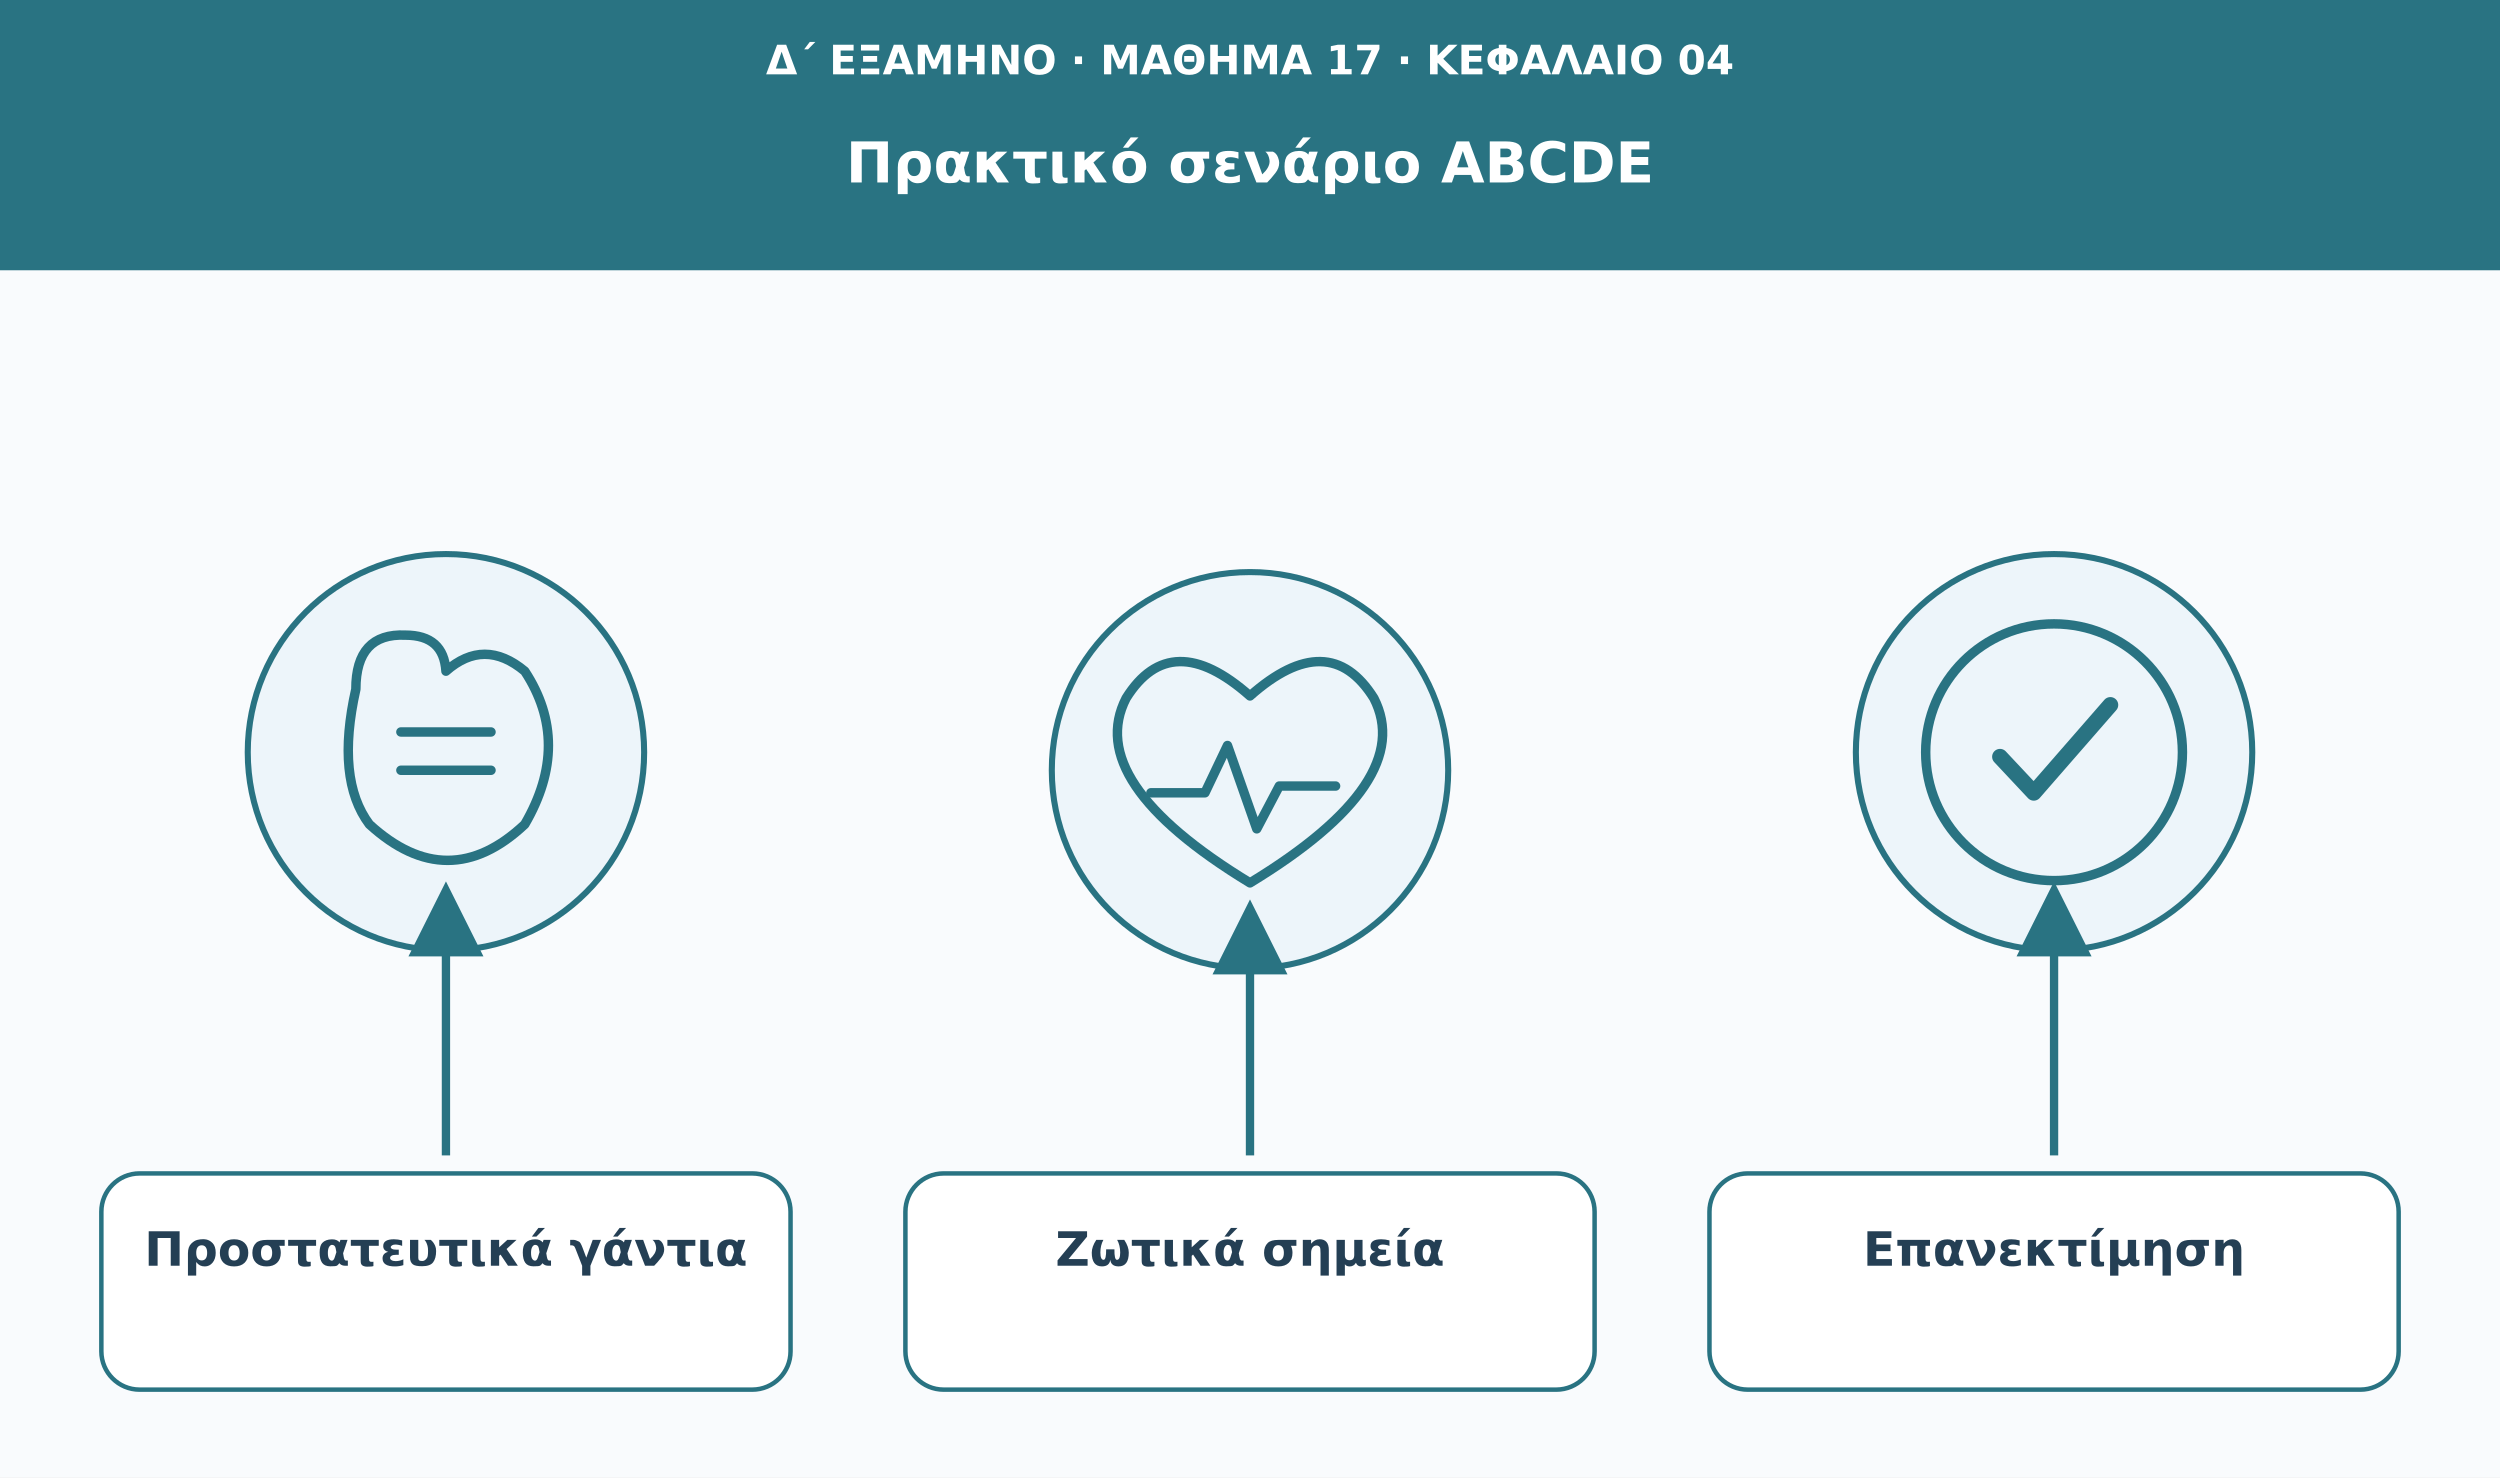
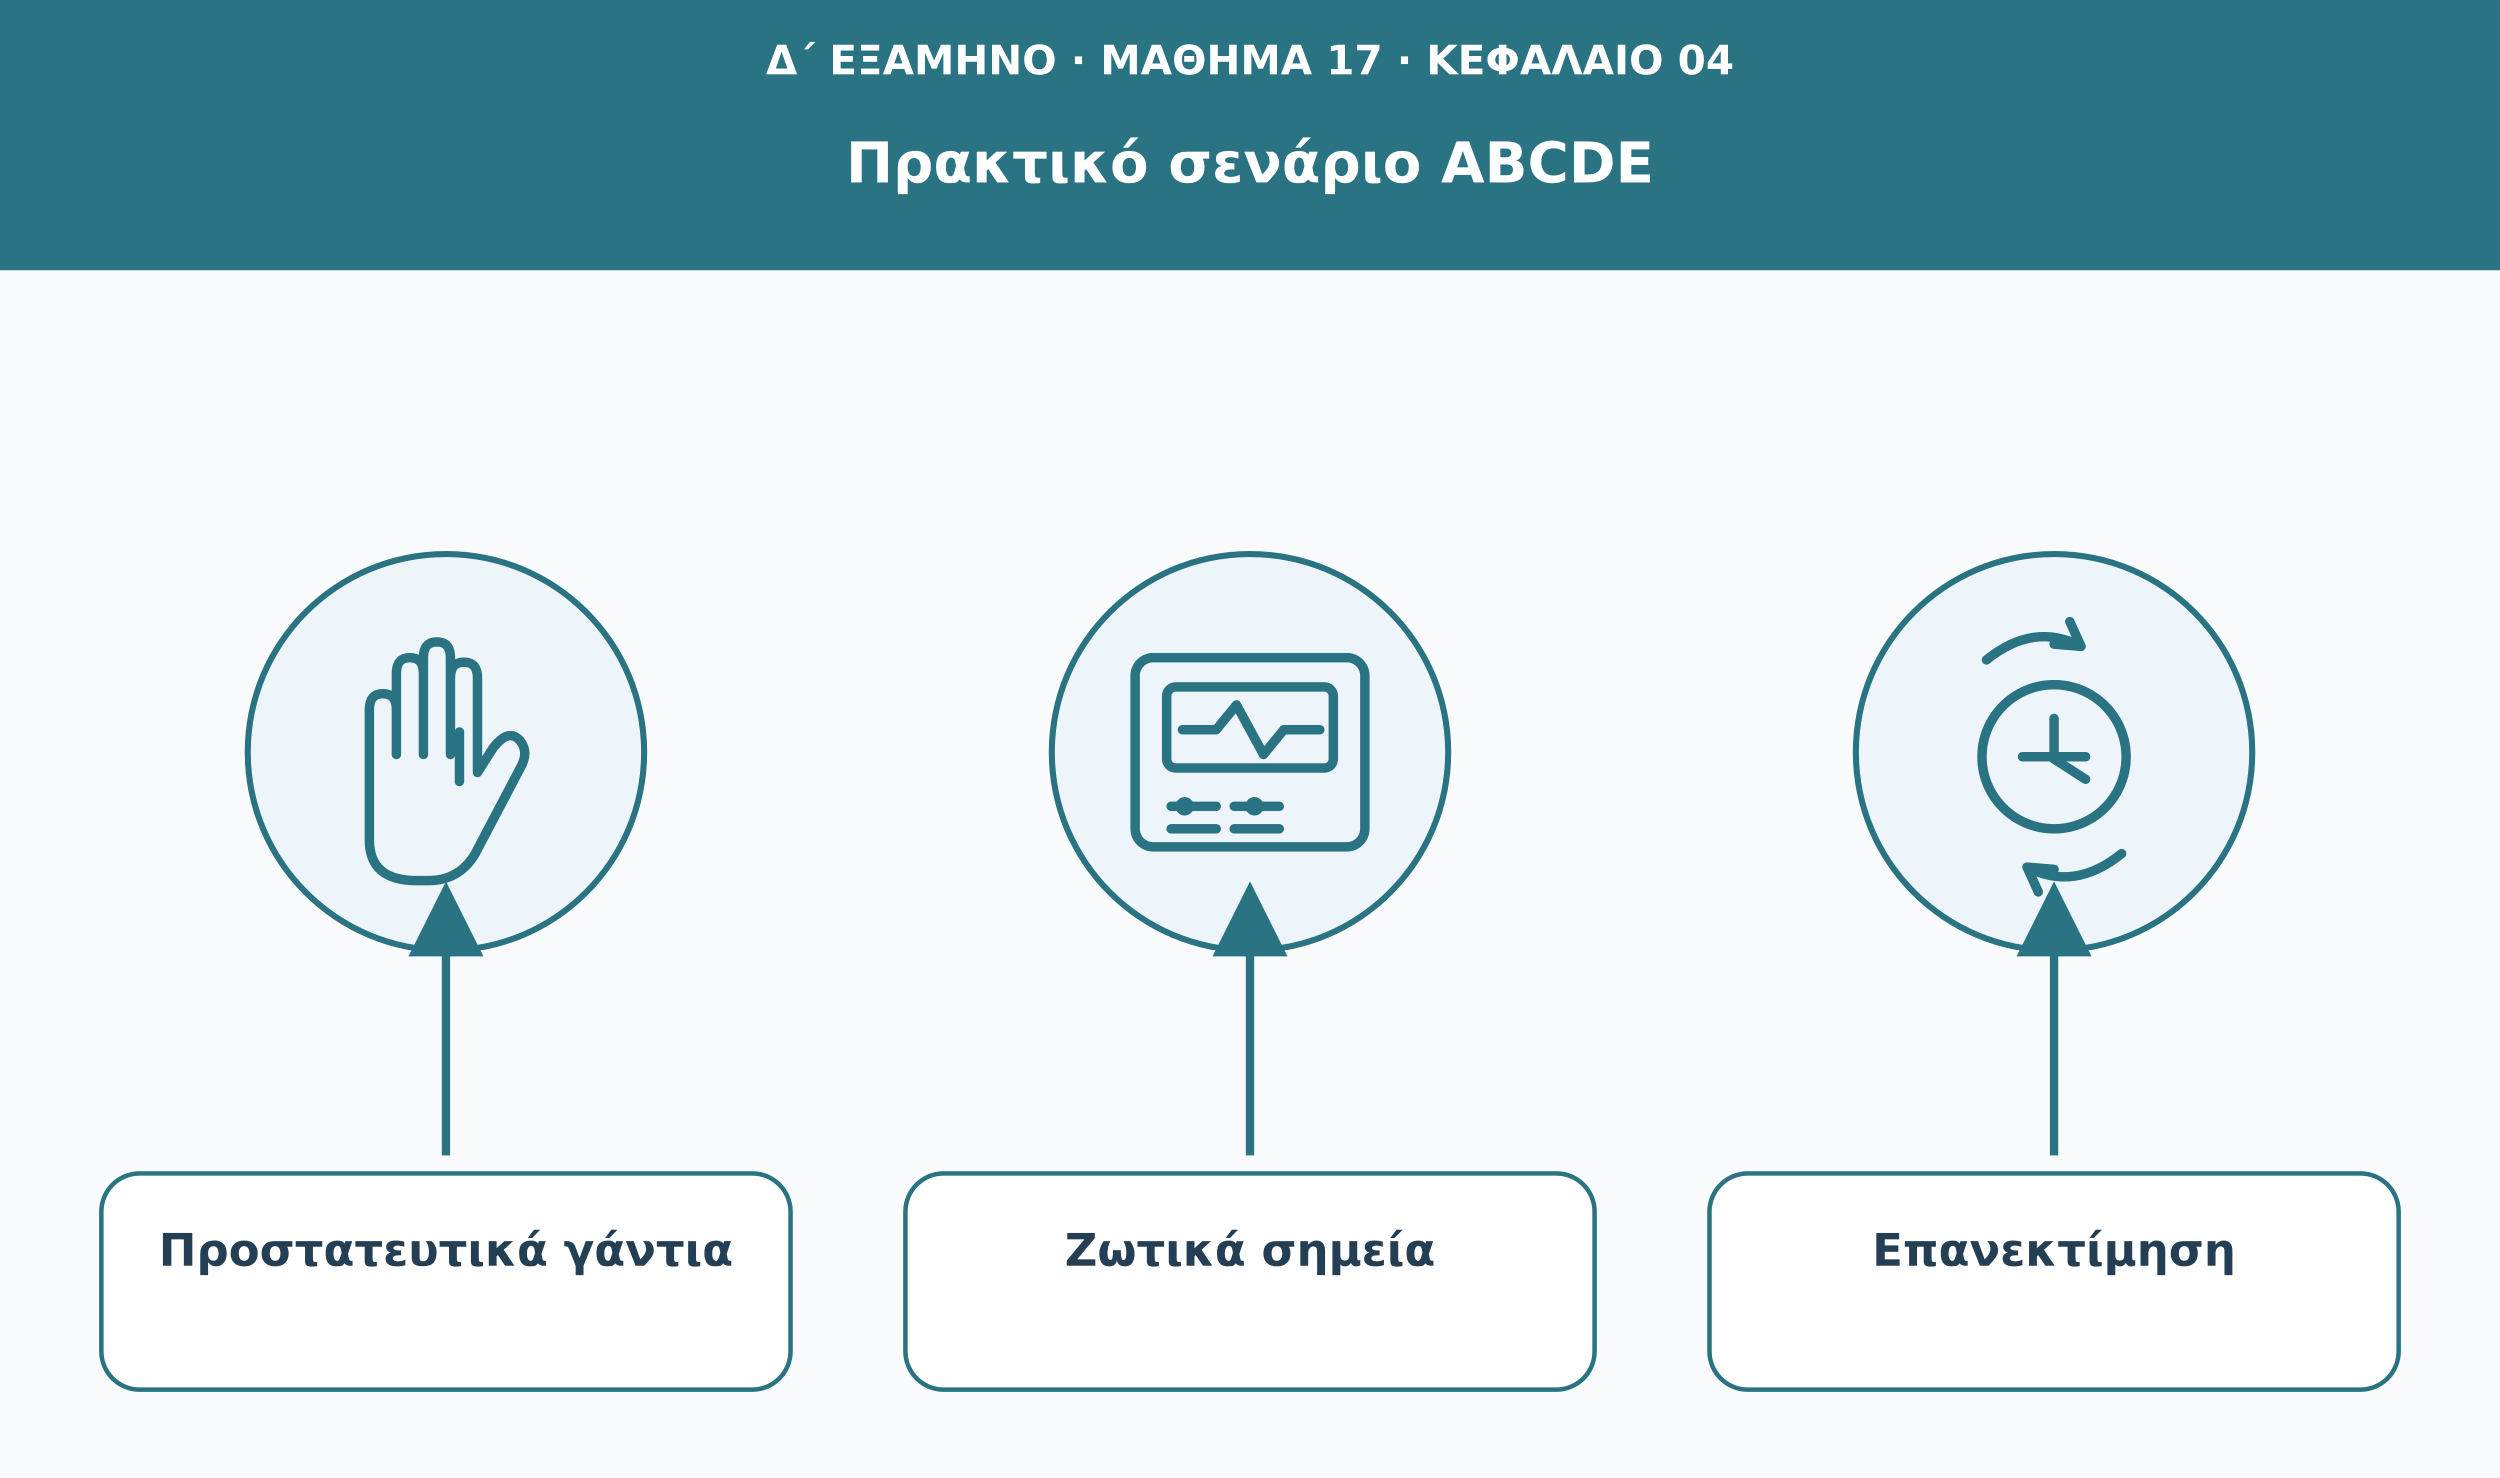
<svg xmlns="http://www.w3.org/2000/svg" viewBox="0 0 1110 656" role="img" aria-labelledby="t d">
  <defs>
    <marker id="arrow" viewBox="0 0 10 10" markerWidth="9" markerHeight="9" refX="8" refY="5" orient="auto">
      <path d="M0 0L10 5L0 10Z" fill="#297382" />
    </marker>
  </defs>
  <rect width="1110" height="656" fill="#f9fbfd" />
  <rect width="1110" height="120" fill="#297382" />
-   <text x="555" y="33" font-family="DejaVu Sans,Arial,sans-serif" font-size="18" fill="#ffffff" font-weight="680" text-anchor="middle">Δ΄ ΕΞΑΜΗΝΟ · ΜΑΘΗΜΑ 17 · ΚΕΦΑΛΑΙΟ 04</text>
-   <text x="555" y="81" font-family="DejaVu Sans,Arial,sans-serif" font-size="25" fill="#ffffff" font-weight="750" text-anchor="middle">Πρακτικό σενάριο ABCDE</text>
+   <text x="555" y="33" font-family="DejaVu Sans,Arial,sans-serif" font-size="18" fill="#fff" font-weight="680" text-anchor="middle">Δ΄ ΕΞΑΜΗΝΟ · ΜΑΘΗΜΑ 17 · ΚΕΦΑΛΑΙΟ 04</text>
+   <text x="555" y="81" font-family="DejaVu Sans,Arial,sans-serif" font-size="25" fill="#fff" font-weight="750" text-anchor="middle">Πρακτικό σενάριο ABCDE</text>
  <circle cx="198" cy="334" r="88" fill="#edf5fa" stroke="#297382" stroke-width="2.7" />
  <g transform="translate(198 334)" fill="none" stroke="#297382" stroke-width="4.2" stroke-linecap="round" stroke-linejoin="round">
-     <path d="M-40-28q0-25 22-24q17 0 18 16q17-15 35 0q21 32 0 68q-34 32-69 0q-15-20-6-60Z" />
-     <path d="M-20-9h40m-40 17h40" />
+     <path d="M-34 22v-41q0-7 6-7t6 7v20-36q0-7 6-7t6 7v36-43q0-7 6-7t6 7v43-34q0-7 6-7t6 7v42l7-11q7-9 12-3 4 5 0 12L13 45q-7 12-21 12h-5q-21 0-21-18Z" />
+     <path d="M6-9v22" />
  </g>
  <path d="M198 513L198 398" stroke="#297382" stroke-width="3.7" marker-end="url(#arrow)" />
  <rect x="45" y="521" width="306" height="96" rx="17" fill="#fff" stroke="#297382" stroke-width="2" />
-   <text x="198" y="562" font-family="DejaVu Sans,Arial,sans-serif" font-size="21" fill="#243f54" font-weight="700" text-anchor="middle">Προστατευτικά γάντια</text>
-   <circle cx="555" cy="342" r="88" fill="#edf5fa" stroke="#297382" stroke-width="2.7" />
-   <g transform="translate(555 342)" fill="none" stroke="#297382" stroke-width="4.2" stroke-linecap="round" stroke-linejoin="round">
-     <path d="M0 50q-74-45-55-82q20-32 55-1q35-31 55 1q19 37-55 82Z" />
-     <path d="M-44 10h24l10-21 13 37 10-19h25" />
+   <text x="198" y="562" font-family="DejaVu Sans,Arial,sans-serif" font-size="20" fill="#243f54" font-weight="700" text-anchor="middle">Προστατευτικά γάντια</text>
+   <circle cx="555" cy="334" r="88" fill="#edf5fa" stroke="#297382" stroke-width="2.7" />
+   <g transform="translate(555 334)" fill="none" stroke="#297382" stroke-width="4.2" stroke-linecap="round" stroke-linejoin="round">
+     <rect x="-51" y="-42" width="102" height="84" rx="8" />
+     <rect x="-37" y="-29" width="74" height="36" rx="4" />
+     <path d="M-30-10h15l9-11 12 22 9-11h16" />
+     <path d="M-35 24h20m8 0h20m-48 10h20m8 0h20" />
+     <circle cx="-29" cy="24" r="2" />
+     <circle cx="2" cy="24" r="2" />
  </g>
-   <path d="M555 513L555 406" stroke="#297382" stroke-width="3.7" marker-end="url(#arrow)" />
+   <path d="M555 513L555 398" stroke="#297382" stroke-width="3.7" marker-end="url(#arrow)" />
  <rect x="402" y="521" width="306" height="96" rx="17" fill="#fff" stroke="#297382" stroke-width="2" />
-   <text x="555" y="562" font-family="DejaVu Sans,Arial,sans-serif" font-size="21" fill="#243f54" font-weight="700" text-anchor="middle">Ζωτικά σημεία</text>
+   <text x="555" y="562" font-family="DejaVu Sans,Arial,sans-serif" font-size="20" fill="#243f54" font-weight="700" text-anchor="middle">Ζωτικά σημεία</text>
  <circle cx="912" cy="334" r="88" fill="#edf5fa" stroke="#297382" stroke-width="2.7" />
  <g transform="translate(912 334)" fill="none" stroke="#297382" stroke-width="4.2" stroke-linecap="round" stroke-linejoin="round">
-     <circle r="57" />
-     <path d="M-24 2l15 16 34-39" stroke-width="7" />
+     <circle cy="2" r="32" />
+     <path d="M0-15v18l14 9" />
+     <path d="M-30-41q21-17 42-6m0 0-12-1m12 1-5-11M30 45Q9 62-12 51m0 0 12 1m-12-1 5 11" />
+     <path d="M-14 2h28" />
  </g>
  <path d="M912 513L912 398" stroke="#297382" stroke-width="3.7" marker-end="url(#arrow)" />
  <rect x="759" y="521" width="306" height="96" rx="17" fill="#fff" stroke="#297382" stroke-width="2" />
-   <text x="912" y="562" font-family="DejaVu Sans,Arial,sans-serif" font-size="21" fill="#243f54" font-weight="700" text-anchor="middle">Επανεκτίμηση</text>
+   <text x="912" y="562" font-family="DejaVu Sans,Arial,sans-serif" font-size="20" fill="#243f54" font-weight="700" text-anchor="middle">Επανεκτίμηση</text>
</svg>
